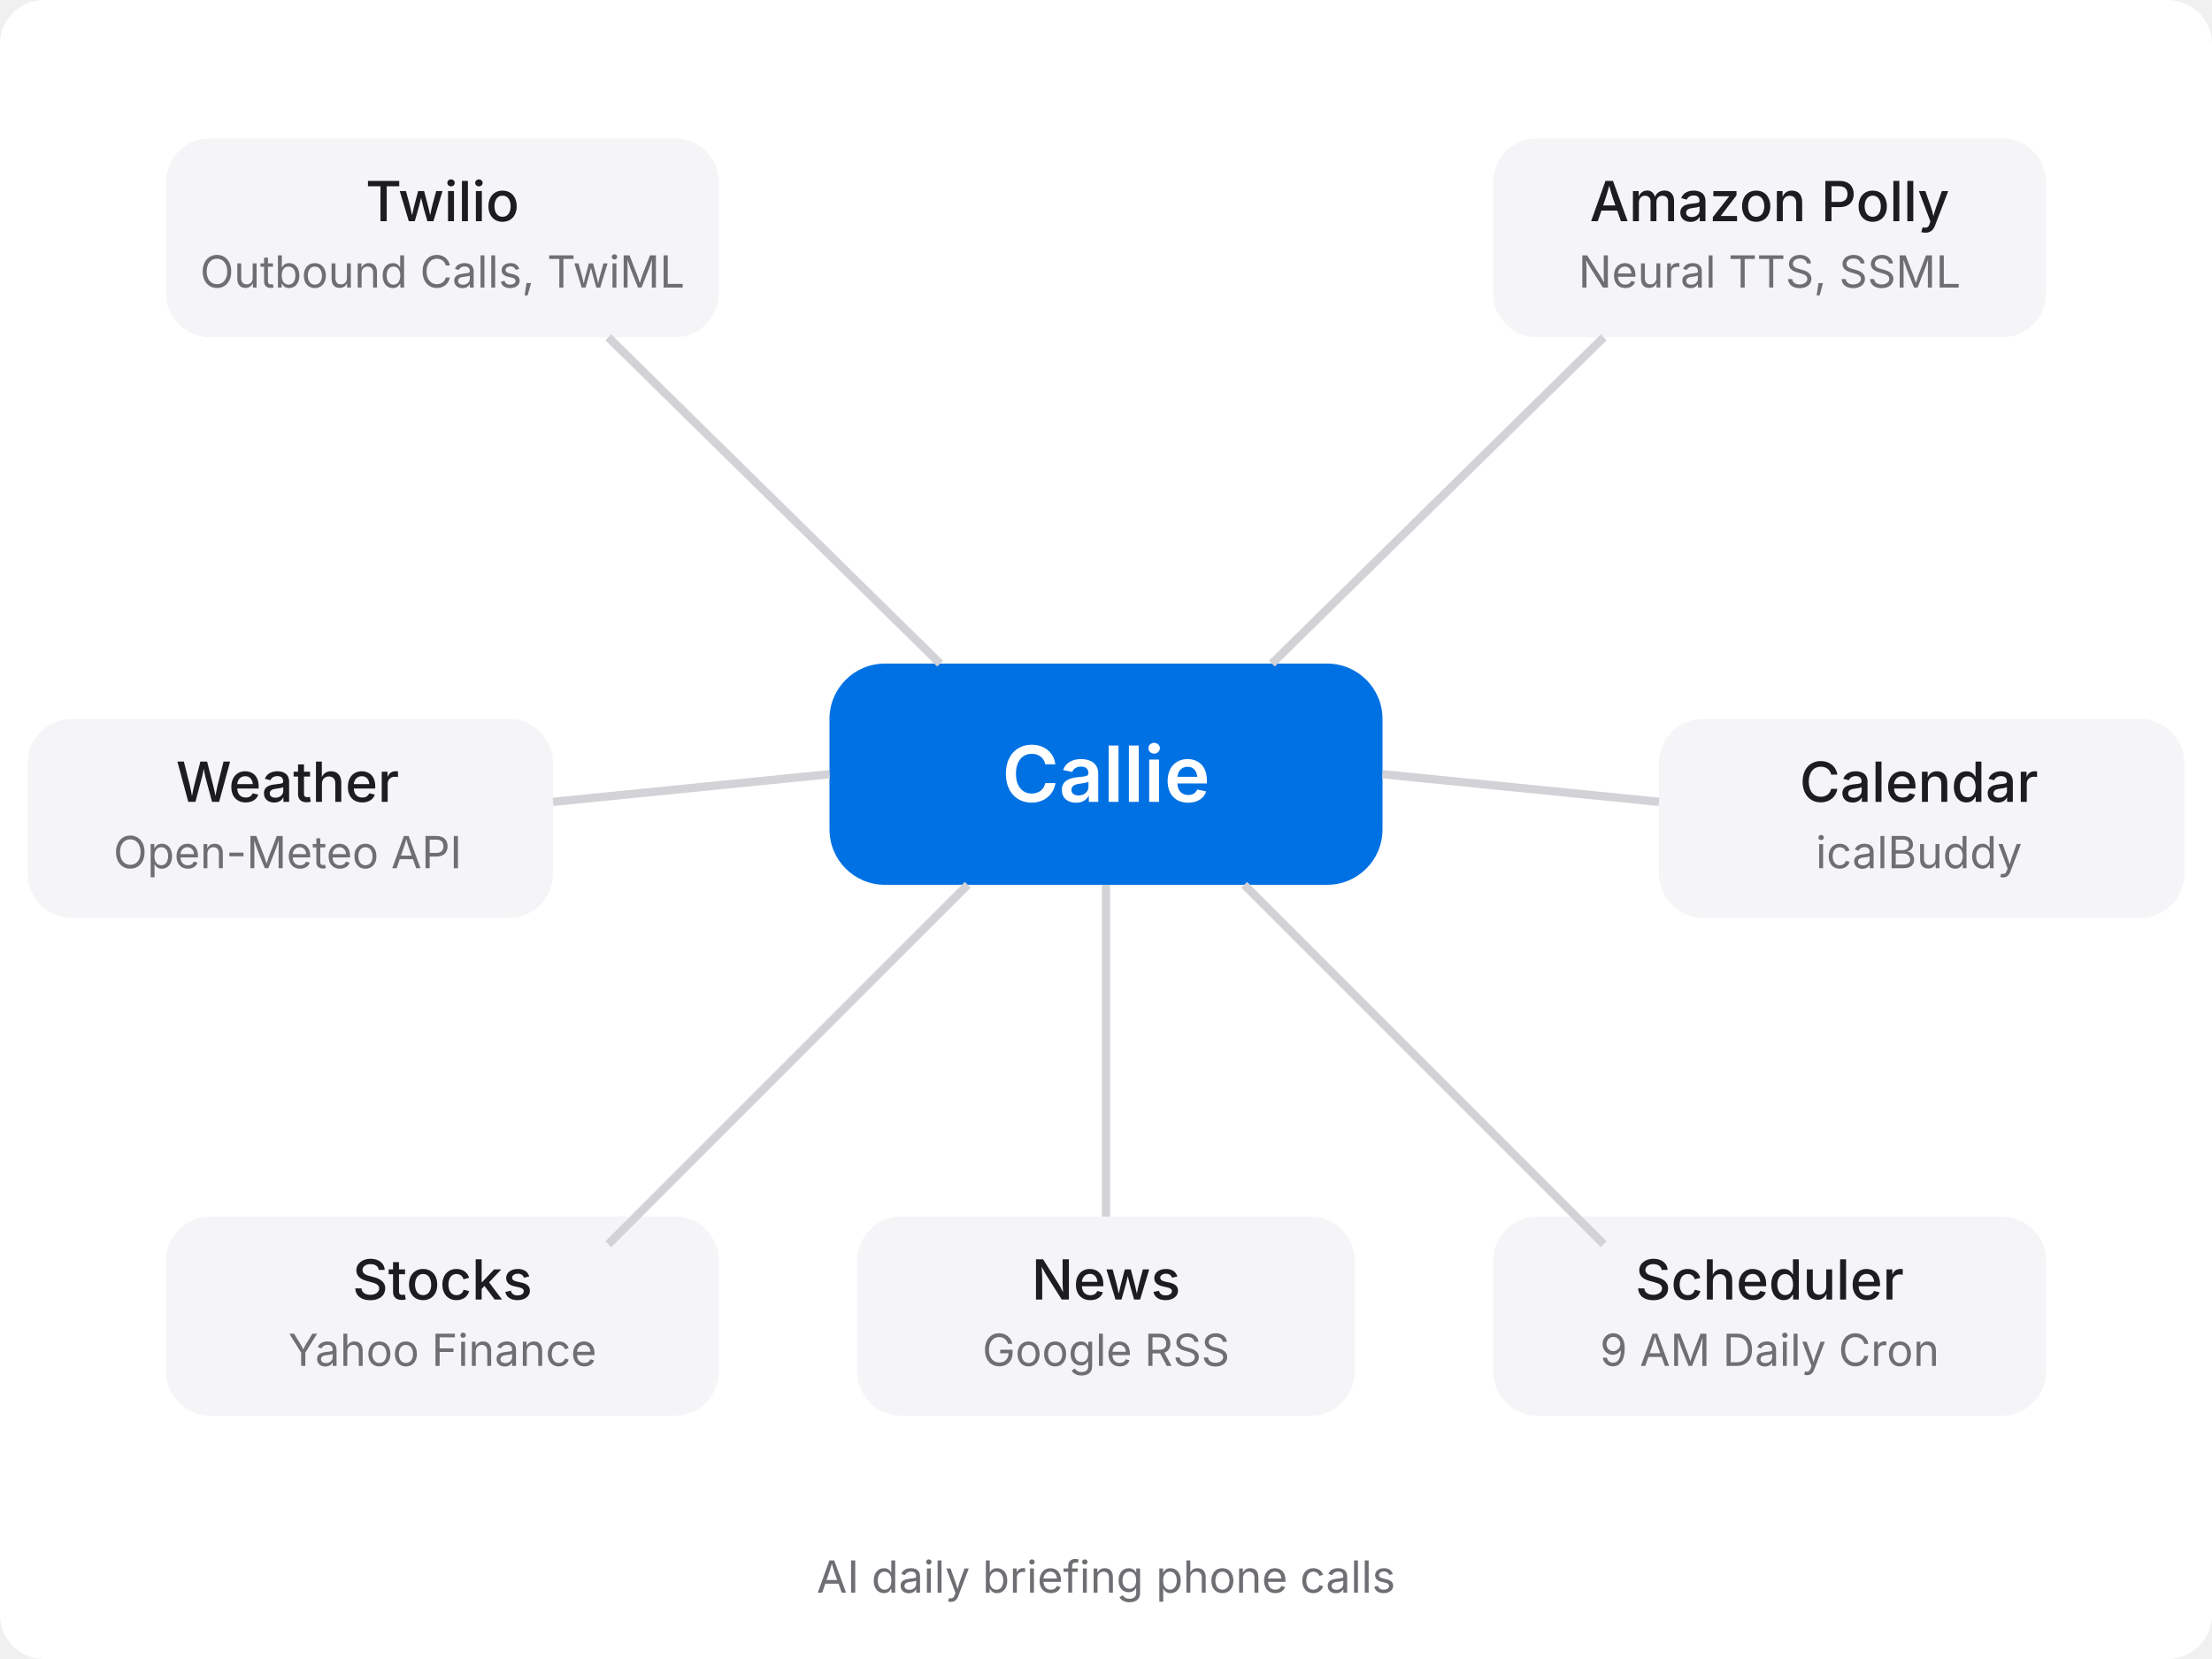
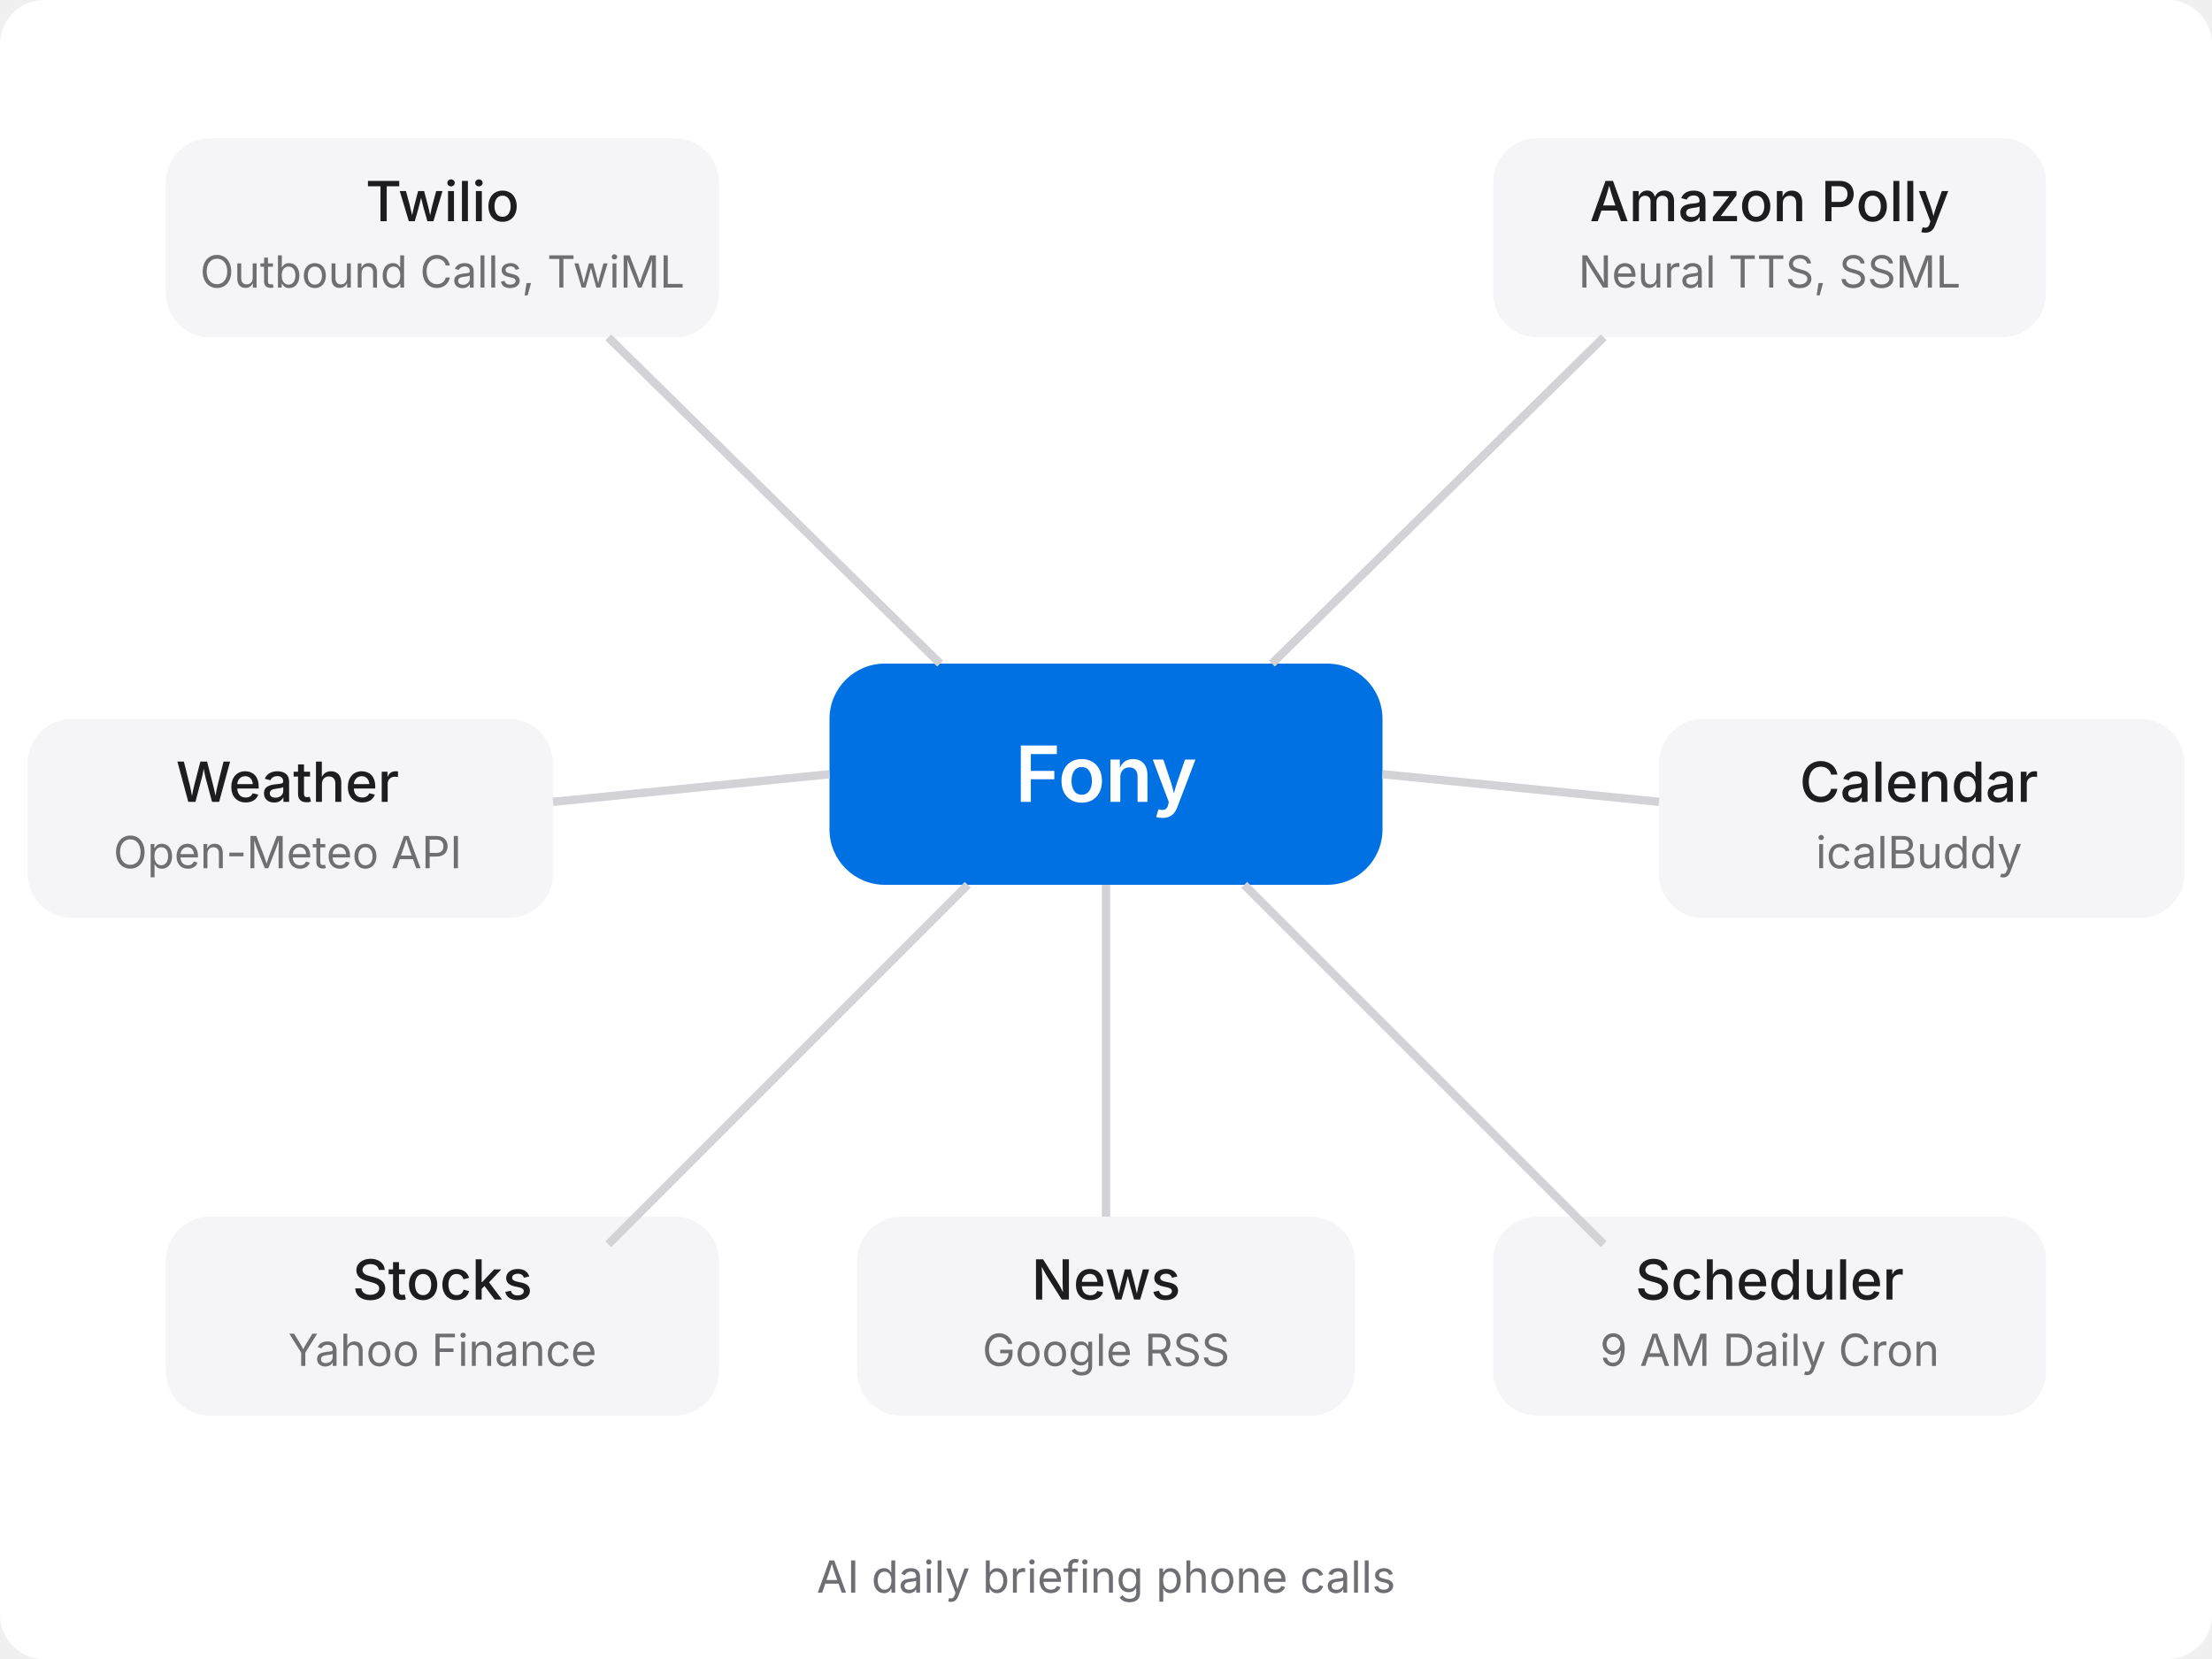
<svg xmlns="http://www.w3.org/2000/svg" viewBox="0 0 400 300" width="400" height="300">
  <style>
    text { font-family: -apple-system, BlinkMacSystemFont, 'Segoe UI', sans-serif; }
    .title { font-size: 14px; font-weight: 600; fill: #ffffff; }
    .label { font-size: 10px; font-weight: 500; fill: #1d1d1f; }
    .sub { font-size: 8px; fill: #6e6e73; }
    .line { stroke: #d2d2d7; stroke-width: 1.5; fill: none; }
  </style>
  <rect width="400" height="300" fill="#ffffff" rx="8" />
  <rect x="150" y="120" width="100" height="40" rx="10" fill="#0071e3" />
-   <text x="200" y="145" text-anchor="middle" class="title">Callie</text>
+   <text x="200" y="145" text-anchor="middle" class="title">Fony</text>
  <rect x="30" y="25" width="100" height="36" rx="8" fill="#f5f5f7" />
  <text x="80" y="40" text-anchor="middle" class="label">Twilio</text>
  <text x="80" y="52" text-anchor="middle" class="sub">Outbound Calls, TwiML</text>
  <line x1="110" y1="61" x2="170" y2="120" class="line" />
  <rect x="270" y="25" width="100" height="36" rx="8" fill="#f5f5f7" />
  <text x="320" y="40" text-anchor="middle" class="label">Amazon Polly</text>
  <text x="320" y="52" text-anchor="middle" class="sub">Neural TTS, SSML</text>
  <line x1="290" y1="61" x2="230" y2="120" class="line" />
  <rect x="5" y="130" width="95" height="36" rx="8" fill="#f5f5f7" />
  <text x="52" y="145" text-anchor="middle" class="label">Weather</text>
  <text x="52" y="157" text-anchor="middle" class="sub">Open-Meteo API</text>
  <line x1="100" y1="145" x2="150" y2="140" class="line" />
  <rect x="300" y="130" width="95" height="36" rx="8" fill="#f5f5f7" />
  <text x="347" y="145" text-anchor="middle" class="label">Calendar</text>
  <text x="347" y="157" text-anchor="middle" class="sub">icalBuddy</text>
  <line x1="300" y1="145" x2="250" y2="140" class="line" />
  <rect x="30" y="220" width="100" height="36" rx="8" fill="#f5f5f7" />
  <text x="80" y="235" text-anchor="middle" class="label">Stocks</text>
  <text x="80" y="247" text-anchor="middle" class="sub">Yahoo Finance</text>
  <line x1="110" y1="225" x2="175" y2="160" class="line" />
  <rect x="155" y="220" width="90" height="36" rx="8" fill="#f5f5f7" />
  <text x="200" y="235" text-anchor="middle" class="label">News</text>
  <text x="200" y="247" text-anchor="middle" class="sub">Google RSS</text>
  <line x1="200" y1="220" x2="200" y2="160" class="line" />
  <rect x="270" y="220" width="100" height="36" rx="8" fill="#f5f5f7" />
  <text x="320" y="235" text-anchor="middle" class="label">Scheduler</text>
  <text x="320" y="247" text-anchor="middle" class="sub">9 AM Daily Cron</text>
  <line x1="290" y1="225" x2="225" y2="160" class="line" />
  <text x="200" y="288" text-anchor="middle" class="sub">AI daily briefing phone calls</text>
</svg>
